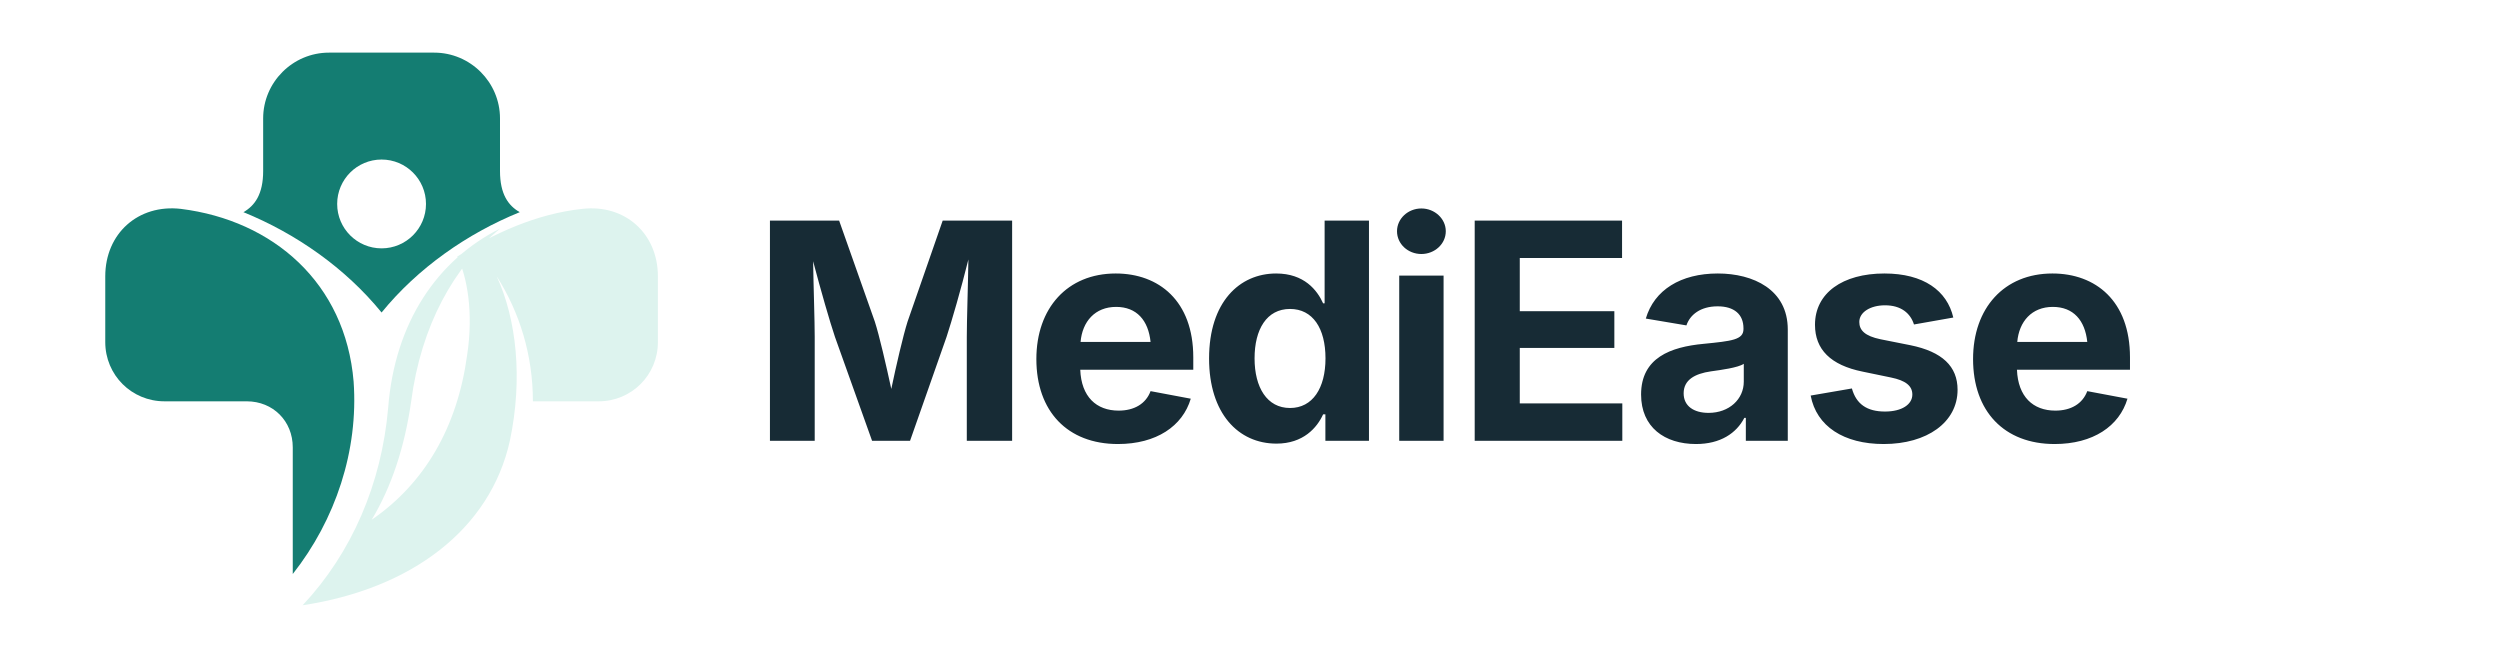
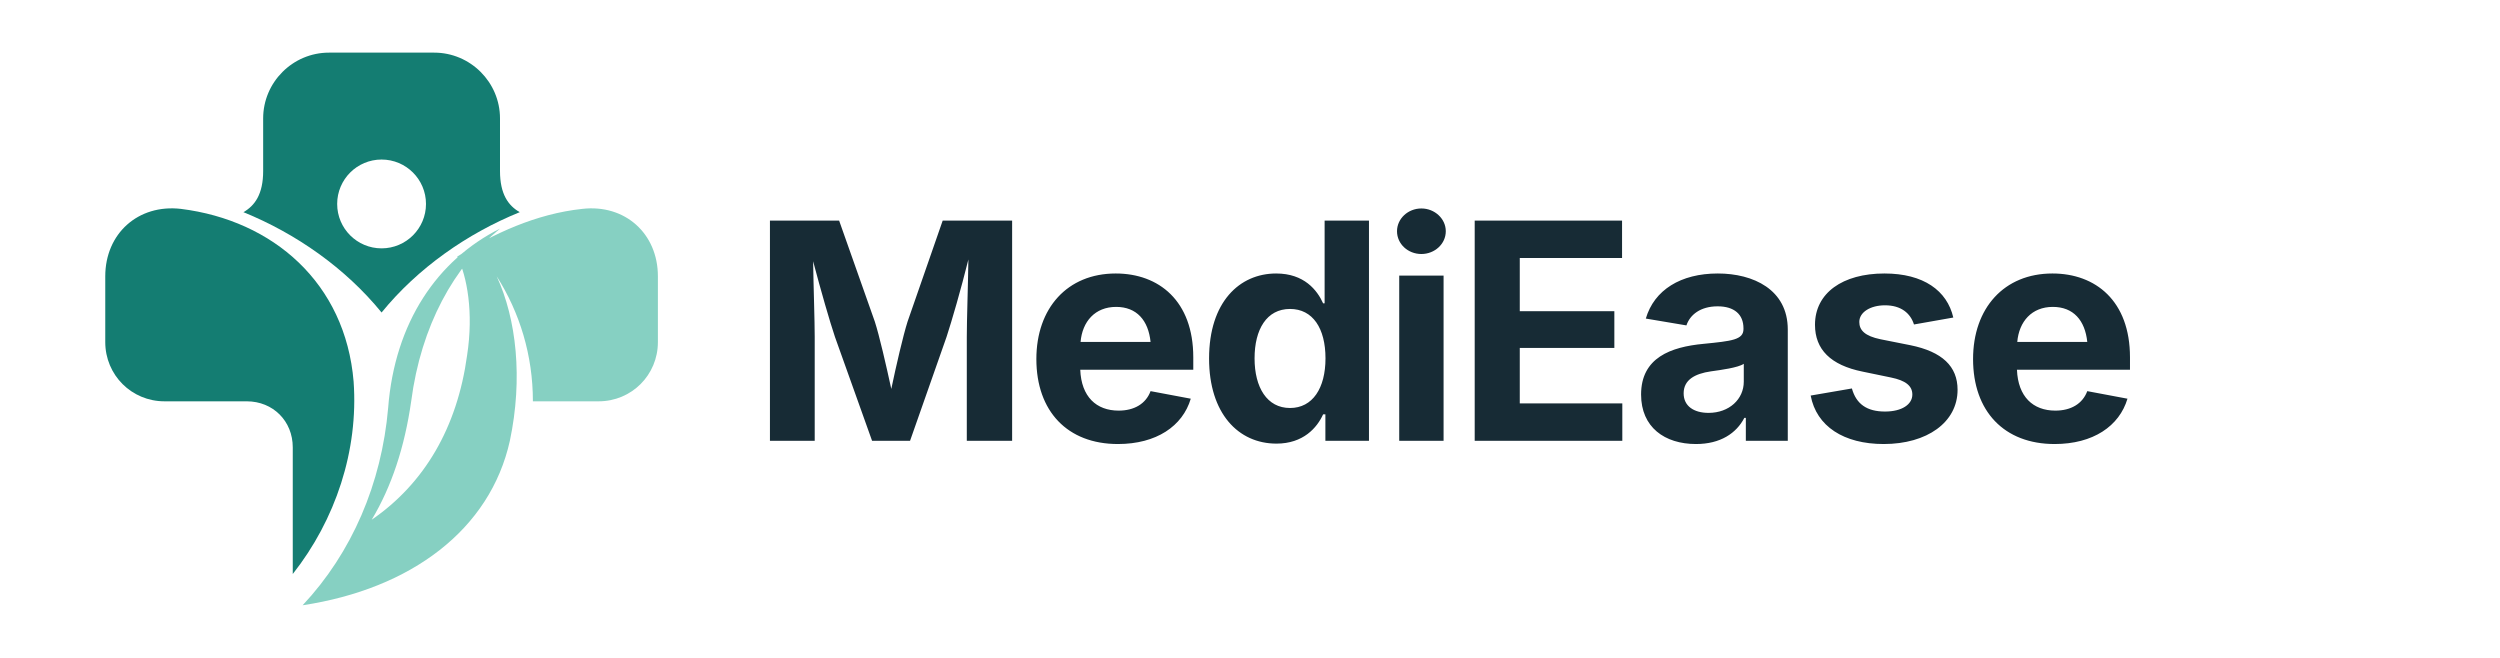
<svg xmlns="http://www.w3.org/2000/svg" viewBox="0 0 760 200" width="760" height="200" fill="none">
  <defs>
    <style>
      .wordmark {
        font-family: 'Inter', 'Plus Jakarta Sans', 'Helvetica Neue', Arial, sans-serif;
        font-size: 92px;
        font-weight: 700;
        letter-spacing: -0.025em;
        fill: #172B35;
      }
    </style>
  </defs>
  <g id="mediease-emblem" transform="translate(16, 0)">
    <path id="top-care-crown" fill="#147D72" fill-rule="evenodd" d="       M 84,16       H 116       C 127,16 136,25 136,36       V 52       C 136,59 138.5,62.5 142,64.5       C 126,71 111,81.5 100,95       C 89,81.5 74,71 58,64.5       C 61.5,62.5 64,59 64,52       V 36       C 64,25 73,16 84,16       Z       M 100,48.5       A 13.5,13.5 0 1,0 100,75.5       A 13.5,13.5 0 1,0 100,48.5       Z" />
    <path id="left-care-arm" fill="#147D72" d="       M 16,84       C 16,71 26,62 39,63.5       C 67,67 89,86 91.5,116       C 93,137 86,158 73,174.5       V 136       C 73,128 67,122 59,122       H 34       C 24,122 16,114 16,104       V 84       Z" />
-     <path id="right-care-leaf" fill="#DDF3EE" d="       M 161,63.5       C 174,62 184,71 184,84       V 104       C 184,114 176,122 166,122       H 146       C 146,108 142,95 135,84       C 141,97 143,115 139,134       C 133,161 109,179 76,184       C 91,168 100,147 102,124       C 104,98 117,79 136,69.5       C 122,81 112,99 109,122       C 107,136 103,148 97,158       C 113,147 123,130 126,108       C 128,95 126,84 123,78       C 134,71 147,65 161,63.5       Z" />
+     <path id="right-care-leaf" fill="#86D0C2" d="       M 161,63.5       C 174,62 184,71 184,84       V 104       C 184,114 176,122 166,122       H 146       C 146,108 142,95 135,84       C 141,97 143,115 139,134       C 133,161 109,179 76,184       C 91,168 100,147 102,124       C 104,98 117,79 136,69.5       C 122,81 112,99 109,122       C 107,136 103,148 97,158       C 113,147 123,130 126,108       C 128,95 126,84 123,78       C 134,71 147,65 161,63.5       Z" />
  </g>
  <g id="mediease-wordmark">
    <text x="228" y="134" class="wordmark">MediEase</text>
  </g>
</svg>
